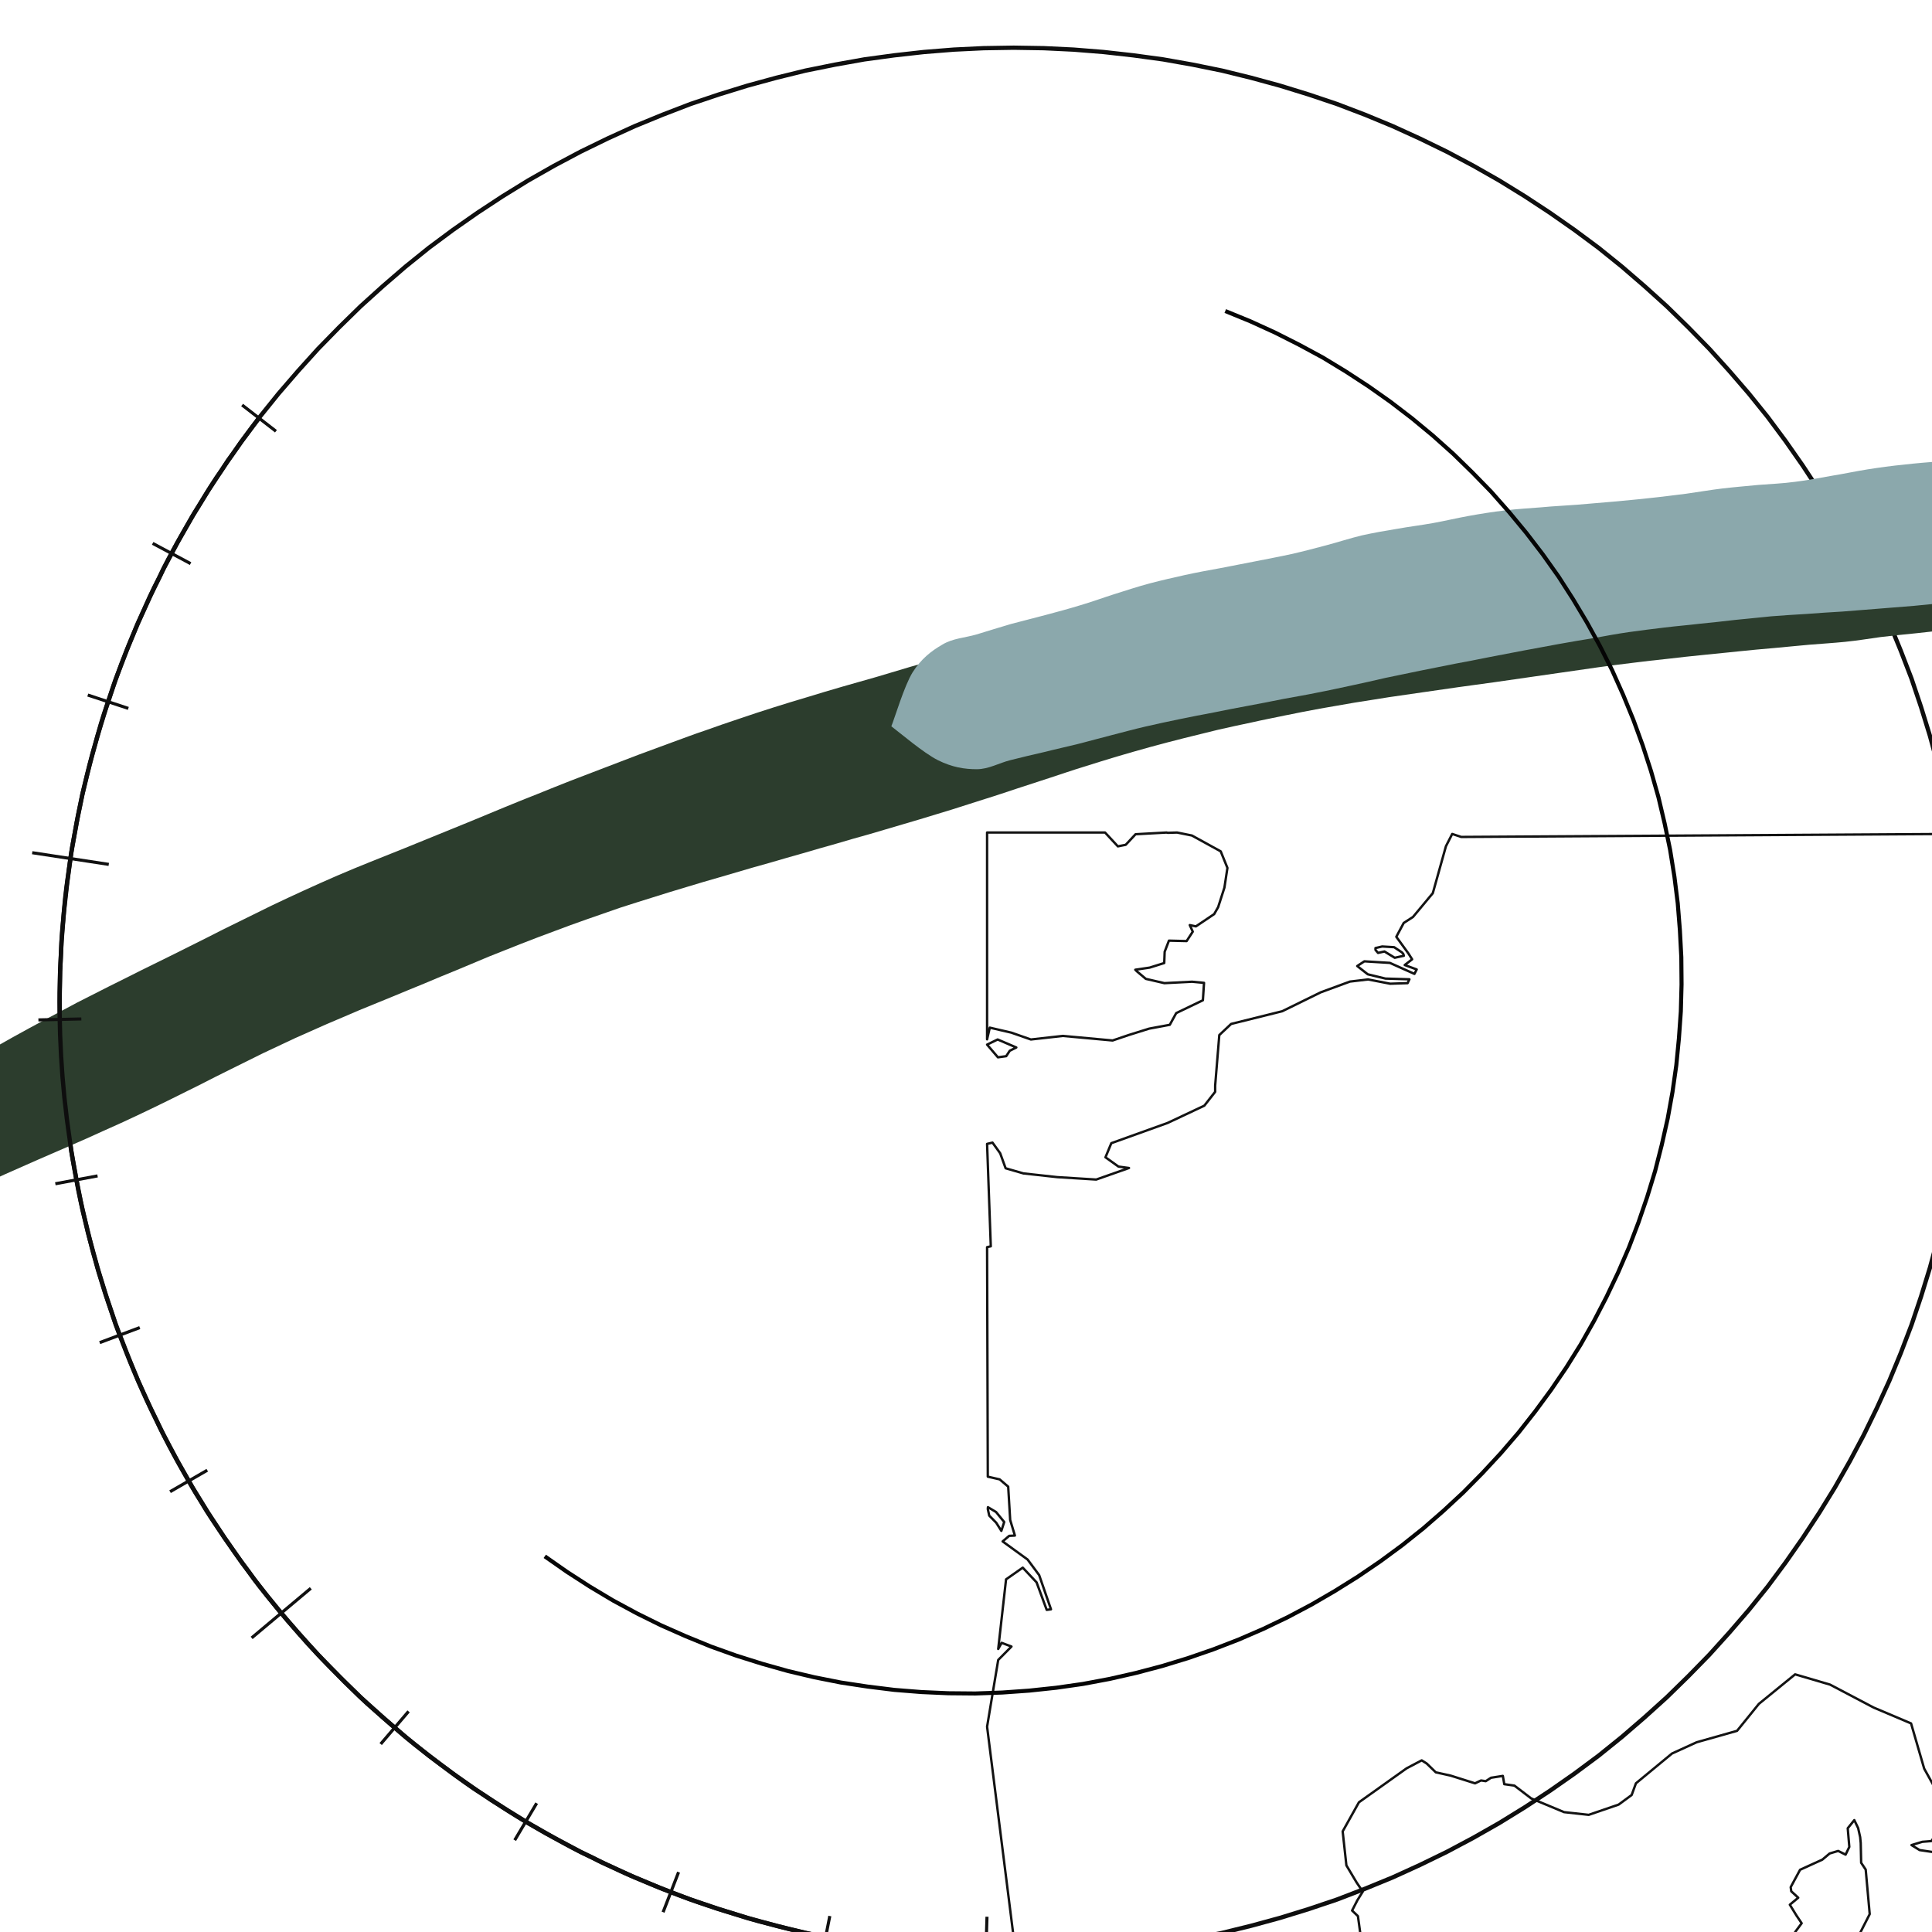
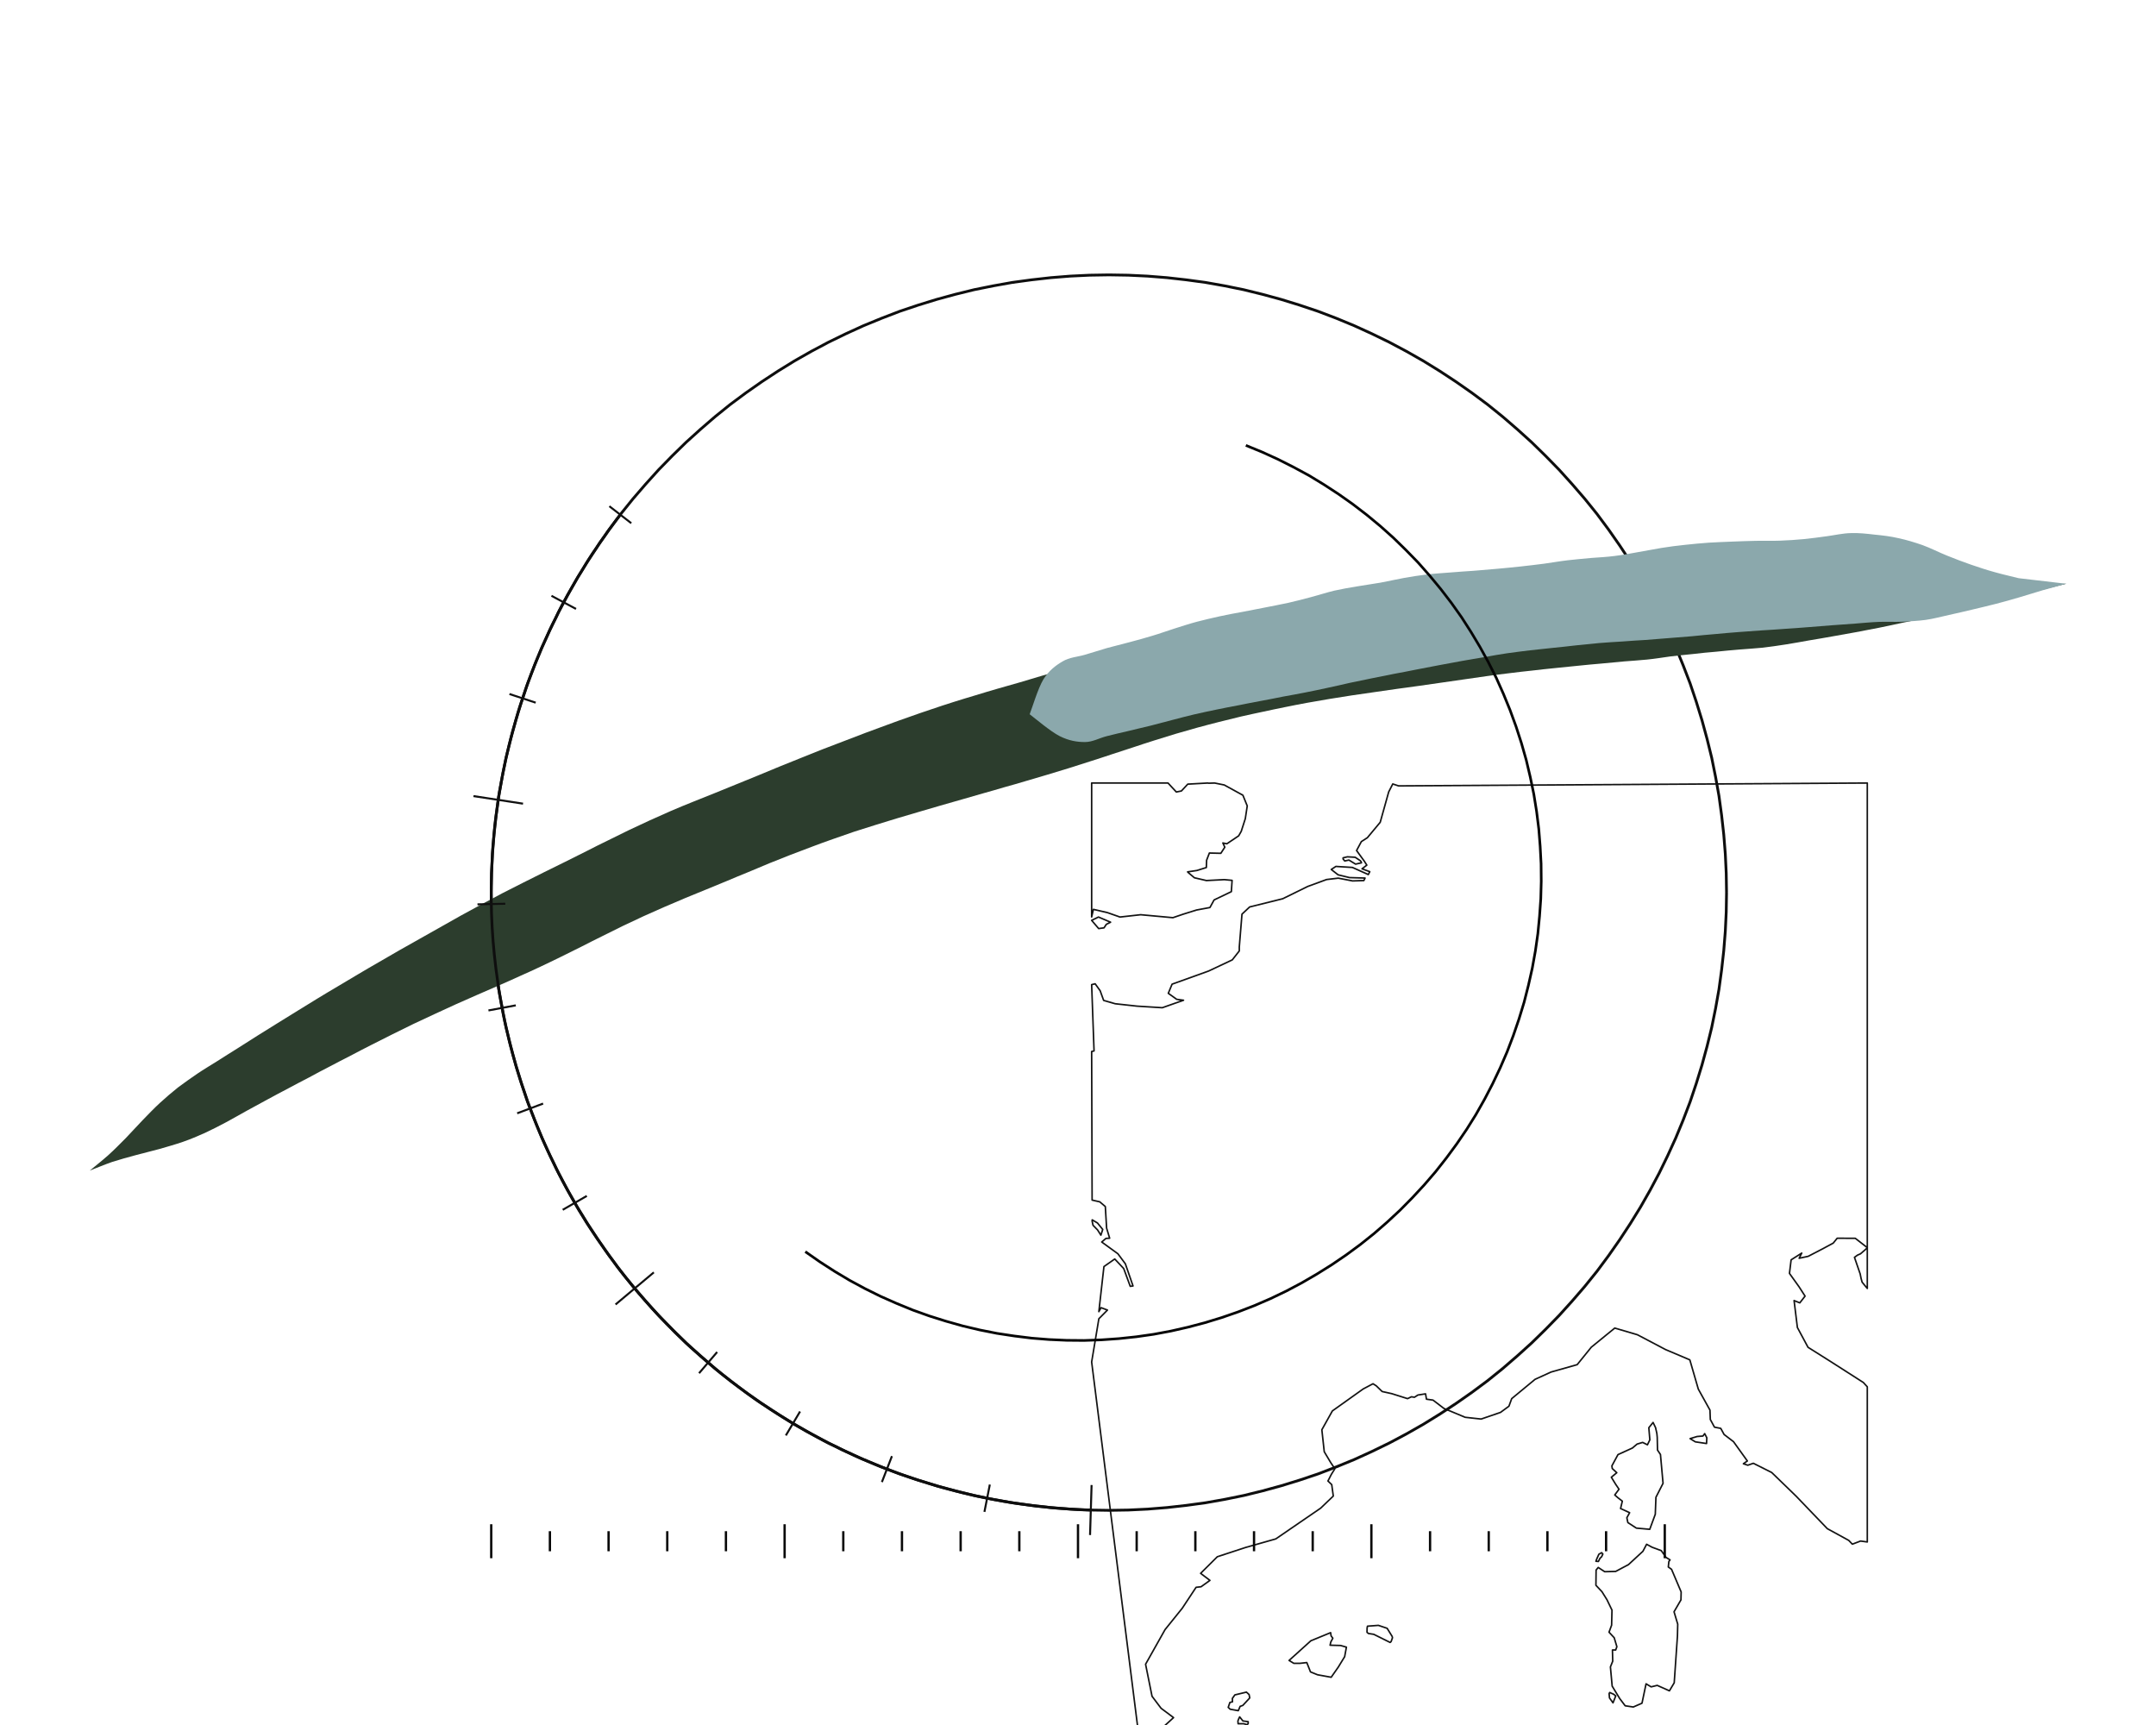
- <svg xmlns="http://www.w3.org/2000/svg" viewBox="95 100 810 810" width="1000" height="1000" role="img" aria-label="Um percurso que muda de natureza na metade do caminho">
-   <rect x="-200" y="-200" width="1400" height="1400" fill="#FFF" />
+ <svg xmlns="http://www.w3.org/2000/svg" viewBox="-198 -58 1396 1117" width="1250" height="1000" role="img" aria-label="Um percurso que muda de natureza na metade do caminho">
+   <rect x="-896" y="-617" width="2792" height="2234" fill="#FFF" />
  <g transform="translate(520.8,461.0) scale(0.598)">
    <path d="M238.2,913.6 L249.6,913.9 L255.9,915.7 L254,926 L247.1,937.3 L239.4,948.3 L224.6,945.6 L217,942.5 L213,932.4 L205.7,933.2 L198.9,933.2 L193.8,930.1 L217.4,908.8 L238.8,900 L239.3,903.5 L241.2,906 L239,910.1 Z M608,831.4 L618.4,855.9 L618.2,864.5 L610.7,877.4 L614.7,890.8 L614.4,903.5 L610.9,954.3 L605.7,963 L592.5,957.1 L585.9,958.7 L580.4,955.4 L576,976.4 L566.6,980.5 L557.8,979.2 L551.9,971.4 L543.7,957.9 L541.8,937.1 L544.3,930.9 L544,918.8 L547.5,918.8 L548.8,915.2 L545.9,905.5 L540.3,899.5 L543.1,891.9 L543.5,875.6 L538.1,864.4 L532.6,855.6 L526.1,848.7 L526.3,832.2 L528.6,829.4 L535.6,834 L547.5,833.7 L561.4,826.3 L577,811.9 L581,804.3 L586.9,807.5 L596.9,811.2 L602,818.5 L606.4,821.2 L605.1,823 L604.5,828.9 Z M592.5,688.4 L592.8,702.3 L596,707.1 L598.8,738.3 L591.1,753.4 L590.4,771.8 L584.4,788.1 L569.9,786.8 L560.7,780.8 L559.6,775.6 L562.6,770.1 L552.8,765.6 L554.7,757.6 L549.8,753.8 L546.5,750.9 L551.1,744.7 L547.4,739.2 L542.8,731.7 L548.7,726.8 L543.8,722.3 L543.4,719.4 L550,707.2 L565.6,700.1 L570.7,695.8 L576.7,694 L581.9,696.6 L584.5,691.2 L583.4,678.1 L588,672.4 L590.7,678 L592.1,684.3 Z M62.7,-20 L71.7,-10.3 L77.2,-11.4 L84.1,-18.8 L105.8,-20 L106.7,-19.8 L113.2,-20 L123.6,-17.9 L143.8,-6.8 L148.5,4.8 L146.4,18.6 L142,32.3 L139.2,37.2 L126.4,45.8 L122.1,44.9 L124.2,49.5 L119.9,56.1 L107.5,55.8 L104.5,63.6 L104.2,71.5 L94,74.7 L83.9,76.2 L85,77.3 L91.3,82.6 L104.3,85.6 L123.7,84.6 L132.1,85.4 L131.3,97.6 L112.6,106.6 L108.1,114.8 L93.6,117.5 L79.2,122 L68,125.8 L33.1,122.6 L10.7,125.1 L-3,120.3 L-18.1,116.8 L-20,125 L-20,-20 Z M820,527.3 L814.4,520.5 L813.3,516.6 L812.3,511.6 L806.1,493.6 L809.4,491.2 L812.6,489.8 L816.9,486.1 L820,483.3 L820,527.3 Z M820,483.1 L807,473 L787.4,472.9 L783.1,478.2 L771.6,484.4 L756,492.5 L746.2,494.6 L749,489 L737.5,496.3 L735.7,511 L746.1,525.5 L752.6,535.6 L746.9,542.9 L740.7,540.4 L744.3,569.6 L755.8,591 L780.4,606.5 L815.7,629.1 L820,633.8 L820,801.8 L812.7,800.8 L803.8,804.2 L799.9,800.1 L776.7,787.4 L743,752.3 L716.5,726.6 L696.6,716.6 L690.6,718.7 L685.8,717.1 L690.1,714.1 L675.1,693.2 L664.9,685.4 L661.3,678.8 L654.5,677.5 L650,669.2 L649.6,659 L637,636.3 L627.8,604.6 L601.6,593.5 L571,577.4 L546.5,570.2 L521.1,590.9 L505.8,609.8 L477.5,617.8 L460.2,625.7 L434.9,646.6 L431.9,654.8 L422.8,661.5 L401.8,668.7 L384.5,666.8 L361.5,657.2 L349.7,648.2 L342.6,647.2 L341.6,641.4 L333.3,642.7 L329.6,645.1 L326.3,644.6 L322.1,646.6 L305,641.2 L294.6,638.9 L288.2,632.7 L284.7,630.5 L274.1,636.1 L240.7,659.9 L229.3,680.3 L231.9,704.1 L239,716 L243.4,722.5 L239.6,728.6 L235.9,735.8 L240,739.7 L241.7,752.1 L228,765.2 L179.4,798.5 L146.6,807.8 L116.1,817.8 L98,835.8 L108.1,843.4 L98.5,850.3 L93.1,850.9 L78.1,873.6 L59.5,896.7 L38.4,934.2 L45.4,968.9 L55.2,981.9 L68.7,992 L54.1,1005.3 L32.1,1020 L-20,606.9 L-12.2,560.1 L-2.9,550.7 L-9.8,548.1 L-12.2,552.4 L-6.7,503.6 L5,495.4 L14.7,505.7 L21.8,525 L24.8,524.6 L16.5,500.6 L8.4,489.7 L-9.1,477 L-4.5,473.1 L-0.5,472.9 L-3.8,462 L-5.2,438.6 L-11.2,433.5 L-19.5,431.6 L-20,270.7 L-17.4,270.1 L-20,198.3 L-16.2,197.4 L-10.8,204.9 L-7,215.4 L5.5,219 L29.2,221.6 L56.5,223.3 L79.5,215.2 L72.1,214.2 L63,207.7 L67.1,197.8 L106.6,183.6 L132.3,171.5 L139.9,161.8 L139.9,157.5 L142.8,122 L151.1,114.2 L186.9,105.3 L214,92 L234.4,84.5 L247.1,83 L262.6,86 L274.8,85.6 L276.1,82.9 L259.3,82.4 L246.9,79.4 L239.5,73.6 L244.5,70.3 L262.4,71.4 L279.6,79.1 L281.2,76 L272.8,72.9 L278,68.9 L275.4,64.8 L266.9,53.1 L272.1,43.4 L278.6,39.2 L292.5,22.5 L301.7,-10.4 L306.1,-19 L312.4,-16.9 L820,-20 Z M-8,463.4 L-10,469.6 L-13.6,463.9 L-18.5,458.9 L-19.5,454.3 L-19.4,453 L-13.7,456.4 Z M-20,128.7 L-12.6,125.1 L0.5,130.7 L-4.1,133 L-6.6,136.8 L-12.4,137.6 L-20,128.7 Z M643.9,684.5 L646.2,689 L645.9,695.2 L633.8,693.4 L628.1,689.9 L635.7,687.6 L642,687.1 Z M547.6,968.5 L544.6,976 L540.8,970.7 L540.4,966.1 L541,964.8 L545.3,966.7 Z M530.5,819.5 L528.8,822.9 L526.1,822.7 L527,820.2 L529.3,815.1 L532.3,813.4 L533.6,814.9 L532.3,817.8 Z M304.3,909.7 L303.2,910.6 L285.5,901.8 L279.7,900.9 L278.2,899.6 L278.3,895 L278.7,893 L290.5,892.1 L300,895.3 L305.4,904 L305.8,905.5 Z M149.5,998.6 L148.3,999.6 L144.5,998.6 L138.6,998.6 L138.4,995.6 L139.2,993.5 L140.3,991.2 L143.8,995.6 L149.5,996.4 Z M140.8,979.8 L138.8,984.5 L130,982.9 L127.9,980.9 L129.7,975.6 L132.5,974.9 L132.4,971.2 L135.1,967.4 L147.6,964.4 L150.5,967 L151.2,970.7 L143.7,978.8 Z M265.4,60.4 L270.8,64 L271.8,65.1 L272.2,66.4 L265.8,67.8 L258.6,63.4 L254.1,64.4 L252.3,62.3 L252.3,61 L257,59.9 Z" fill="none" stroke="#131313" stroke-width="1.67" stroke-linejoin="round" />
  </g>
  <path d="M-140.0,700.0 C-137.8,698.7 -131.2,694.7 -126.9,692.1 C-122.5,689.5 -118.1,686.8 -113.7,684.2 C-109.4,681.6 -105.0,678.9 -100.6,676.3 C-96.2,673.7 -91.8,671.1 -87.5,668.4 C-83.1,665.8 -78.7,663.2 -74.3,660.6 C-69.9,658.0 -65.6,655.3 -61.2,652.7 C-56.8,650.1 -52.4,647.5 -48.0,644.9 C-43.6,642.3 -39.2,639.7 -34.9,637.2 C-30.5,634.6 -26.1,632.0 -21.7,629.4 C-17.3,626.8 -12.9,624.3 -8.5,621.7 C-4.1,619.2 0.3,616.6 4.7,614.1 C9.1,611.5 13.5,609.0 17.9,606.4 C22.3,603.9 26.8,601.4 31.2,598.9 C35.6,596.4 40.0,593.9 44.4,591.4 C48.8,588.9 53.3,586.4 57.7,583.9 C62.1,581.5 66.5,579.0 71.0,576.6 C75.4,574.1 79.8,571.7 84.3,569.3 C88.7,566.8 93.2,564.4 97.6,562.0 C102.0,559.6 106.5,557.2 110.9,554.9 C115.4,552.5 119.9,550.1 124.3,547.8 C128.8,545.4 133.2,543.1 137.7,540.8 C142.2,538.5 146.7,536.1 151.1,533.9 C155.6,531.6 160.1,529.3 164.6,527.0 C169.1,524.8 173.6,522.5 178.1,520.3 C182.6,518.1 187.1,515.9 191.6,513.7 C196.1,511.5 200.6,509.3 205.1,507.1 C209.6,505.0 214.1,502.8 218.7,500.7 C223.2,498.6 227.7,496.4 232.3,494.4 C236.8,492.3 241.3,490.2 245.9,488.1 C250.4,486.1 255.0,484.0 259.6,482.0 C264.1,480.0 268.7,478.0 273.2,476.0 C277.8,474.0 282.4,472.1 287.0,470.1 C291.6,468.2 296.1,466.2 300.7,464.3 C305.3,462.4 309.9,460.5 314.5,458.7 C319.1,456.8 323.7,455.0 328.4,453.1 C333.0,451.3 337.6,449.5 342.2,447.7 C346.9,445.9 351.5,444.2 356.1,442.4 C360.8,440.7 365.4,438.9 370.1,437.2 C374.7,435.5 379.4,433.8 384.0,432.2 C388.7,430.5 393.4,428.9 398.1,427.3 C402.7,425.6 407.4,424.0 412.1,422.5 C416.8,420.9 421.5,419.3 426.2,417.8 C430.9,416.3 435.6,414.7 440.3,413.3 C445.0,411.8 449.8,410.3 454.5,408.8 C459.2,407.4 464.0,406.0 468.7,404.5 C473.4,403.1 478.2,401.8 482.9,400.4 C487.7,399.0 492.4,397.7 497.2,396.4 C502.0,395.0 506.8,393.7 511.5,392.5 C516.3,391.2 521.1,389.9 525.9,388.7 C530.7,387.4 535.5,386.2 540.3,385.0 C545.1,383.8 549.9,382.7 554.7,381.5 C559.5,380.4 564.4,379.2 569.2,378.1 C574.0,377.0 578.8,375.9 583.7,374.9 C588.5,373.8 593.4,372.7 598.2,371.7 C603.1,370.7 607.9,369.7 612.8,368.7 C617.7,367.7 622.5,366.7 627.4,365.8 C632.3,364.8 637.2,363.9 642.1,363.0 C647.0,362.1 651.9,361.2 656.8,360.3 C661.7,359.5 666.6,358.6 671.5,357.8 C676.4,356.9 681.3,356.1 686.2,355.3 C691.1,354.5 696.1,353.8 701.0,353.0 C705.9,352.3 710.9,351.5 715.8,350.8 C720.8,350.1 725.7,349.4 730.7,348.7 C735.6,348.0 740.6,347.3 745.6,346.7 C750.5,346.0 755.5,345.4 760.5,344.8 C765.4,344.2 770.4,343.6 775.4,343.0 C780.4,342.4 785.4,341.8 790.4,341.3 C795.4,340.7 800.4,340.2 805.4,339.6 C810.4,339.1 815.4,338.6 820.4,338.1 C825.4,337.6 830.4,337.1 835.4,336.7 C840.5,336.2 845.5,335.7 850.5,335.3 C855.5,334.9 860.6,334.4 865.6,334.0 C870.6,333.6 875.7,333.2 880.7,332.8 C885.8,332.4 890.8,332.0 895.9,331.7 C900.9,331.3 906.0,331.0 911.0,330.6 C916.1,330.3 921.1,329.9 926.2,329.6 C931.3,329.3 936.3,329.0 941.4,328.7 C946.5,328.4 951.5,328.1 956.6,327.8 C961.7,327.5 966.7,327.2 971.8,326.9 C976.9,326.7 982.0,326.4 987.1,326.2 C992.2,325.9 997.2,325.7 1002.3,325.4 C1007.4,325.2 1012.5,324.9 1017.6,324.7 C1022.7,324.5 1027.8,324.3 1032.9,324.0 C1038.0,323.8 1043.1,323.6 1048.2,323.4 C1053.3,323.2 1058.4,323.0 1063.5,322.8 C1068.6,322.6 1073.7,322.4 1078.8,322.2 C1083.9,322.0 1089.0,321.8 1094.1,321.6 C1099.2,321.5 1104.3,321.3 1109.4,321.1 C1114.5,320.9 1119.6,320.7 1124.7,320.5 C1129.8,320.4 1137.4,320.1 1140.0,320.0" fill="none" stroke="#FFF" stroke-width="80" stroke-linecap="round" />
  <path d="M468.7,404.5 C471.1,403.9 478.2,401.8 482.9,400.4 C487.7,399.0 492.4,397.7 497.2,396.4 C502.0,395.0 506.8,393.7 511.5,392.5 C516.3,391.2 521.1,389.9 525.9,388.7 C530.7,387.4 535.5,386.2 540.3,385.0 C545.1,383.8 549.9,382.7 554.7,381.5 C559.5,380.4 564.4,379.2 569.2,378.1 C574.0,377.0 578.8,375.9 583.7,374.9 C588.5,373.8 593.4,372.7 598.2,371.7 C603.1,370.7 607.9,369.7 612.8,368.7 C617.7,367.7 622.5,366.7 627.4,365.8 C632.3,364.8 637.2,363.9 642.1,363.0 C647.0,362.1 651.9,361.2 656.8,360.3 C661.7,359.5 666.6,358.6 671.5,357.8 C676.4,356.9 681.3,356.1 686.2,355.3 C691.1,354.5 696.1,353.8 701.0,353.0 C705.9,352.3 710.9,351.5 715.8,350.8 C720.8,350.1 725.7,349.4 730.7,348.7 C735.6,348.0 740.6,347.3 745.6,346.7 C750.5,346.0 755.5,345.4 760.5,344.8 C765.4,344.2 770.4,343.6 775.4,343.0 C780.4,342.4 785.4,341.8 790.4,341.3 C795.4,340.7 800.4,340.2 805.4,339.6 C810.4,339.1 815.4,338.6 820.4,338.1 C825.4,337.6 830.4,337.1 835.4,336.7 C840.5,336.2 845.5,335.7 850.5,335.3 C855.5,334.9 860.6,334.4 865.6,334.0 C870.6,333.6 875.7,333.2 880.7,332.8 C885.8,332.4 890.8,332.0 895.9,331.7 C900.9,331.3 906.0,331.0 911.0,330.6 C916.1,330.3 921.1,329.9 926.2,329.6 C931.3,329.3 936.3,329.0 941.4,328.7 C946.5,328.4 951.5,328.1 956.6,327.8 C961.7,327.5 966.7,327.2 971.8,326.9 C976.9,326.7 982.0,326.4 987.1,326.2 C992.2,325.9 997.2,325.7 1002.3,325.4 C1007.4,325.2 1012.5,324.9 1017.6,324.7 C1022.7,324.5 1027.8,324.3 1032.9,324.0 C1038.0,323.8 1043.1,323.6 1048.2,323.4 C1053.3,323.2 1058.4,323.0 1063.5,322.8 C1068.6,322.6 1073.7,322.4 1078.8,322.2 C1083.9,322.0 1089.0,321.8 1094.1,321.6 C1099.2,321.5 1104.3,321.3 1109.4,321.1 C1114.5,320.9 1119.6,320.7 1124.7,320.5 C1129.8,320.4 1137.4,320.1 1140.0,320.0" fill="none" stroke="#FFF" stroke-width="80" stroke-linecap="round" />
  <path d="M920.0,520.0 L919.8,532.6 L919.2,545.1 L918.2,557.6 L916.8,570.1 L915.1,582.6 L912.9,595.0 L910.4,607.3 L907.4,619.5 L904.1,631.6 L900.4,643.6 L896.4,655.5 L891.9,667.3 L887.1,678.9 L881.9,690.3 L876.4,701.6 L870.5,712.7 L864.3,723.6 L857.7,734.3 L850.8,744.8 L843.6,755.1 L836.1,765.2 L828.2,775.0 L820.0,784.5 L811.6,793.8 L802.8,802.8 L793.8,811.6 L784.5,820.0 L775.0,828.2 L765.2,836.1 L755.1,843.6 L744.8,850.8 L734.3,857.7 L723.6,864.3 L712.7,870.5 L701.6,876.4 L690.3,881.9 L678.9,887.1 L667.2,891.9 L655.5,896.4 L643.6,900.4 L631.6,904.1 L619.5,907.4 L607.3,910.4 L595.0,912.9 L582.6,915.1 L570.1,916.8 L557.6,918.2 L545.1,919.2 L532.6,919.8 L520.0,920.0 L507.4,919.8 L494.9,919.2 L482.4,918.2 L469.9,916.8 L457.4,915.1 L445.0,912.9 L432.7,910.4 L420.5,907.4 L408.4,904.1 L396.4,900.4 L384.5,896.4 L372.7,891.9 L361.1,887.1 L349.7,881.9 L338.4,876.4 L327.3,870.5 L316.4,864.3 L305.7,857.7 L295.2,850.8 L284.9,843.6 L274.8,836.1 L265.0,828.2 L255.5,820.0 L246.2,811.6 L237.2,802.8 L228.4,793.8 L220.0,784.5 L211.8,775.0 L203.9,765.2 L196.4,755.1 L189.2,744.8 L182.3,734.3 L175.7,723.6 L169.5,712.7 L163.6,701.6 L158.1,690.3 L152.9,678.9 L148.1,667.2 L143.6,655.5 L139.6,643.6 L135.9,631.6 L132.6,619.5 L129.6,607.3 L127.1,594.9 L124.9,582.6 L123.2,570.1 L121.8,557.6 L120.8,545.1 L120.2,532.6 L120.0,520.0 L120.2,507.4 L120.8,494.9 L121.8,482.4 L123.2,469.9 L124.9,457.4 L127.1,445.0 L129.6,432.7 L132.6,420.5 L135.9,408.4 L139.6,396.4 L143.6,384.5 L148.1,372.7 L152.9,361.1 L158.1,349.7 L163.6,338.4 L169.5,327.3 L175.7,316.4 L182.3,305.7 L189.2,295.2 L196.4,284.9 L203.9,274.8 L211.8,265.0 L220.0,255.5 L228.4,246.2 L237.2,237.2 L246.2,228.4 L255.5,220.0 L265.0,211.8 L274.8,203.9 L284.9,196.4 L295.2,189.2 L305.7,182.3 L316.4,175.7 L327.3,169.5 L338.4,163.6 L349.7,158.1 L361.1,152.9 L372.8,148.1 L384.5,143.6 L396.4,139.6 L408.4,135.9 L420.5,132.6 L432.7,129.6 L445.1,127.1 L457.4,124.9 L469.9,123.2 L482.4,121.8 L494.9,120.8 L507.4,120.2 L520.0,120.0 L532.6,120.2 L545.1,120.8 L557.6,121.8 L570.1,123.2 L582.6,124.9 L595.0,127.1 L607.3,129.6 L619.5,132.6 L631.6,135.9 L643.6,139.6 L655.5,143.6 L667.3,148.1 L678.9,152.9 L690.3,158.1 L701.6,163.6 L712.7,169.5 L723.6,175.7 L734.3,182.3 L744.8,189.2 L755.1,196.4 L765.2,203.9 L775.0,211.8 L784.5,220.0 L793.8,228.4 L802.8,237.2 L811.6,246.2 L820.0,255.5 L828.2,265.0 L836.1,274.8 L843.6,284.9 L850.8,295.2 L857.7,305.7 L864.3,316.4 L870.5,327.3 L876.4,338.4 L881.9,349.7 L887.1,361.1 L891.9,372.8 L896.4,384.5 L900.4,396.4 L904.1,408.4 L907.4,420.5 L910.4,432.7 L912.9,445.1 L915.1,457.4 L916.8,469.9 L918.2,482.4 L919.2,494.9 L919.8,507.4 L920.0,520.0" fill="none" stroke="#0E0E0E" stroke-width="1.8" />
  <path d="M-140.0,700.0 C-137.6,699.1 -130.4,696.1 -125.5,694.4 C-120.5,692.8 -115.4,691.4 -110.2,690.0 C-105.1,688.6 -99.9,687.4 -94.8,686.0 C-89.7,684.5 -84.6,683.1 -79.7,681.4 C-74.8,679.7 -70.1,677.7 -65.4,675.6 C-60.7,673.4 -56.2,671.1 -51.7,668.7 C-47.2,666.3 -42.8,663.7 -38.4,661.3 C-33.9,658.8 -29.4,656.4 -25.0,654.0 C-20.5,651.5 -16.0,649.2 -11.5,646.8 C-7.0,644.4 -2.5,642.0 2.0,639.7 C6.4,637.3 10.9,634.9 15.4,632.6 C19.9,630.2 24.4,627.9 28.9,625.6 C33.4,623.2 37.9,620.9 42.4,618.6 C46.9,616.3 51.4,614.1 55.9,611.8 C60.4,609.6 65.0,607.3 69.5,605.1 C74.1,603.0 78.6,600.8 83.2,598.7 C87.7,596.6 92.3,594.5 96.9,592.4 C101.5,590.4 106.1,588.3 110.7,586.3 C115.3,584.3 119.9,582.3 124.5,580.3 C129.1,578.3 133.7,576.3 138.2,574.2 C142.8,572.2 147.3,570.1 151.8,568.0 C156.3,565.9 160.8,563.7 165.3,561.5 C169.7,559.3 174.2,557.1 178.6,554.9 C183.0,552.6 187.5,550.4 191.9,548.2 C196.3,546.0 200.8,543.8 205.2,541.6 C209.7,539.5 214.1,537.4 218.6,535.3 C223.1,533.3 227.6,531.3 232.1,529.3 C236.7,527.4 241.2,525.4 245.7,523.5 C250.3,521.6 254.8,519.8 259.4,517.9 C263.9,516.0 268.4,514.2 273.0,512.3 C277.5,510.4 282.0,508.5 286.5,506.7 C291.1,504.8 295.6,502.9 300.1,501.0 C304.6,499.2 309.2,497.4 313.7,495.6 C318.3,493.8 322.8,492.1 327.4,490.4 C331.9,488.7 336.5,487.0 341.1,485.4 C345.7,483.8 350.3,482.2 354.9,480.6 C359.6,479.1 364.2,477.6 368.8,476.2 C373.5,474.7 378.1,473.3 382.8,471.9 C387.4,470.5 392.1,469.1 396.7,467.8 C401.4,466.4 406.0,465.1 410.7,463.7 C415.4,462.4 420.0,461.1 424.7,459.7 C429.3,458.4 433.9,457.1 438.6,455.7 C443.2,454.4 447.9,453.1 452.5,451.7 C457.2,450.4 461.8,449.1 466.4,447.7 C471.0,446.3 475.7,445.0 480.3,443.6 C484.9,442.2 489.5,440.8 494.1,439.4 C498.7,437.9 503.3,436.5 507.9,435.0 C512.5,433.6 517.1,432.0 521.7,430.5 C526.3,429.0 530.9,427.5 535.5,426.0 C540.1,424.5 544.7,422.9 549.3,421.5 C554.0,420.0 558.6,418.6 563.2,417.2 C567.9,415.8 572.6,414.5 577.2,413.2 C581.9,411.9 586.6,410.7 591.3,409.5 C596.0,408.3 600.8,407.2 605.5,406.0 C610.2,404.9 615.0,403.9 619.7,402.9 C624.5,401.8 629.3,400.9 634.0,399.9 C638.8,398.9 643.6,398.0 648.4,397.1 C653.2,396.3 658.0,395.4 662.8,394.6 C667.7,393.8 672.5,393.1 677.3,392.3 C682.2,391.6 687.0,390.9 691.8,390.2 C696.7,389.5 701.5,388.8 706.4,388.1 C711.2,387.4 716.1,386.8 721.0,386.1 C725.8,385.4 730.7,384.7 735.6,384.0 C740.4,383.3 745.3,382.6 750.2,381.9 C755.1,381.2 759.9,380.5 764.8,379.8 C769.7,379.1 774.6,378.5 779.5,377.9 C784.4,377.3 789.3,376.7 794.3,376.2 C799.2,375.6 804.1,375.1 809.0,374.6 C814.0,374.1 818.9,373.6 823.8,373.1 C828.8,372.6 833.7,372.1 838.7,371.7 C843.6,371.2 848.6,370.8 853.6,370.3 C858.5,369.9 863.5,369.6 868.5,369.1 C873.5,368.6 878.4,367.8 883.4,367.1 C888.3,366.5 893.3,366.0 898.3,365.5 C903.3,364.9 908.3,364.4 913.3,364.0 C918.3,363.5 923.3,363.0 928.3,362.6 C933.3,362.2 938.3,361.9 943.4,361.4 C948.4,360.8 953.4,360.1 958.4,359.3 C963.4,358.5 968.4,357.6 973.4,356.7 C978.4,355.9 983.4,355.0 988.5,354.1 C993.5,353.2 998.5,352.3 1003.6,351.4 C1008.6,350.4 1013.6,349.5 1018.7,348.5 C1023.7,347.5 1028.7,346.4 1033.8,345.3 C1038.8,344.3 1043.9,343.2 1048.9,342.1 C1054.0,341.0 1059.0,339.9 1064.1,338.8 C1069.1,337.6 1074.2,336.4 1079.2,335.2 C1084.3,334.0 1089.4,332.8 1094.4,331.6 C1099.5,330.3 1104.5,329.0 1109.6,327.7 C1114.7,326.4 1119.7,325.1 1124.8,323.8 C1129.9,322.5 1137.5,320.6 1140.0,320.0 L1078.8,322.3 C1076.2,322.3 1068.5,322.4 1063.4,322.4 C1058.3,322.3 1053.2,322.3 1048.1,322.2 C1043.0,322.2 1037.9,322.1 1032.8,322.0 C1027.7,321.9 1022.6,321.8 1017.5,321.6 C1012.3,321.5 1007.2,321.3 1002.1,321.1 C997.0,320.9 991.9,320.7 986.8,320.5 C981.7,320.2 976.6,319.8 971.4,319.5 C966.3,319.2 961.2,318.7 956.1,318.4 C950.9,318.0 945.8,317.7 940.7,317.4 C935.6,317.2 930.5,317.1 925.4,317.0 C920.3,316.9 915.2,316.8 910.1,316.8 C905.0,316.7 899.9,316.7 894.8,316.7 C889.7,316.8 884.6,316.8 879.5,316.9 C874.4,317.1 869.3,317.2 864.2,317.5 C859.2,317.9 854.1,318.4 849.1,318.9 C844.0,319.4 839.0,319.8 833.9,320.3 C828.9,320.8 823.8,321.3 818.8,321.8 C813.7,322.3 808.7,322.7 803.6,323.3 C798.6,323.8 793.6,324.4 788.6,325.0 C783.5,325.6 778.5,326.2 773.5,326.8 C768.5,327.4 763.5,327.9 758.4,328.5 C753.4,329.0 748.4,329.4 743.3,329.9 C738.3,330.3 733.3,330.7 728.2,331.0 C723.2,331.4 718.1,331.7 713.1,332.1 C708.1,332.5 703.0,332.9 698.0,333.4 C693.0,333.9 688.0,334.5 683.0,335.2 C678.0,335.8 673.0,336.5 668.0,337.3 C663.0,338.0 658.1,338.8 653.1,339.7 C648.1,340.5 643.2,341.4 638.2,342.3 C633.3,343.2 628.3,344.1 623.4,345.1 C618.5,346.0 613.5,347.1 608.6,348.1 C603.7,349.2 598.8,350.3 593.9,351.5 C589.0,352.6 584.2,353.8 579.3,354.9 C574.4,356.0 569.5,357.2 564.6,358.3 C559.7,359.4 554.8,360.5 549.9,361.5 C545.0,362.6 540.1,363.7 535.2,364.7 C530.3,365.8 525.4,366.9 520.6,368.0 C515.7,369.2 510.8,370.3 505.9,371.6 C501.1,372.8 496.2,374.1 491.4,375.4 C486.6,376.8 481.8,378.1 476.9,379.5 C472.1,380.9 467.3,382.4 462.5,383.8 C457.7,385.2 452.9,386.5 448.1,387.9 C443.3,389.3 438.5,390.7 433.7,392.2 C428.9,393.6 424.1,395.1 419.3,396.6 C414.5,398.1 409.7,399.7 405.0,401.3 C400.2,402.9 395.5,404.5 390.8,406.2 C386.0,407.8 381.3,409.6 376.6,411.3 C371.9,413.0 367.2,414.8 362.5,416.5 C357.8,418.3 353.1,420.1 348.4,421.9 C343.7,423.7 339.0,425.5 334.3,427.3 C329.7,429.1 325.0,431.0 320.3,432.9 C315.7,434.7 311.0,436.6 306.4,438.5 C301.7,440.4 297.1,442.4 292.4,444.3 C287.8,446.2 283.1,448.1 278.4,450.0 C273.8,451.9 269.1,453.8 264.4,455.7 C259.7,457.6 255.1,459.4 250.4,461.3 C245.7,463.2 241.0,465.1 236.4,467.1 C231.8,469.1 227.1,471.2 222.5,473.3 C217.9,475.4 213.4,477.5 208.8,479.7 C204.3,481.9 199.7,484.2 195.2,486.4 C190.6,488.6 186.1,490.9 181.6,493.2 C177.1,495.5 172.5,497.7 168.0,500.0 C163.5,502.2 158.9,504.5 154.4,506.7 C149.8,509.0 145.3,511.3 140.8,513.5 C136.2,515.8 131.7,518.1 127.2,520.4 C122.7,522.8 118.2,525.2 113.7,527.6 C109.2,530.0 104.8,532.4 100.3,534.9 C95.9,537.4 91.4,539.9 87.0,542.4 C82.6,544.9 78.1,547.4 73.7,549.9 C69.3,552.4 64.8,554.9 60.4,557.4 C56.0,560.0 51.6,562.5 47.1,565.1 C42.7,567.6 38.3,570.2 33.9,572.8 C29.5,575.4 25.1,578.0 20.8,580.6 C16.4,583.2 12.0,585.8 7.6,588.5 C3.3,591.1 -1.1,593.8 -5.4,596.5 C-9.8,599.2 -14.1,601.9 -18.5,604.6 C-22.8,607.3 -27.1,610.0 -31.5,612.7 C-35.8,615.4 -40.1,618.2 -44.4,620.9 C-48.8,623.6 -53.1,626.4 -57.4,629.1 C-61.7,631.8 -66.1,634.4 -70.4,637.3 C-74.6,640.2 -78.8,643.1 -82.9,646.2 C-86.9,649.4 -90.9,652.8 -94.7,656.3 C-98.6,659.9 -102.2,663.7 -105.9,667.5 C-109.6,671.3 -113.1,675.3 -116.8,679.1 C-120.5,682.8 -124.2,686.6 -128.1,690.1 C-132.0,693.6 -138.0,698.3 -140.0,700.0 Z" fill="#2C3D2D" fill-opacity="1.0" stroke="none" />
  <path d="M468.7,404.5 C471.9,406.9 482.2,415.7 488.2,418.7 C494.2,421.7 499.4,422.5 504.5,422.5 C509.5,422.5 513.8,419.9 518.6,418.7 C523.3,417.5 528.0,416.4 532.8,415.3 C537.5,414.1 542.2,413.1 547.0,411.9 C551.7,410.7 556.4,409.4 561.1,408.2 C565.8,407.0 570.5,405.7 575.3,404.6 C580.0,403.5 584.8,402.5 589.6,401.5 C594.4,400.5 599.1,399.6 603.9,398.7 C608.7,397.7 613.5,396.8 618.3,395.9 C623.1,395.0 627.9,394.1 632.7,393.1 C637.5,392.2 642.4,391.4 647.2,390.4 C652.0,389.5 656.8,388.4 661.6,387.4 C666.4,386.4 671.1,385.3 675.9,384.2 C680.8,383.2 685.6,382.2 690.4,381.2 C695.2,380.2 700.1,379.3 704.9,378.3 C709.7,377.4 714.6,376.5 719.4,375.5 C724.3,374.6 729.1,373.6 734.0,372.7 C738.9,371.8 743.7,370.9 748.6,370.0 C753.5,369.1 758.4,368.3 763.3,367.5 C768.2,366.6 773.1,365.7 778.0,365.0 C782.9,364.3 787.9,363.7 792.8,363.1 C797.7,362.5 802.7,362.1 807.7,361.5 C812.6,361.0 817.6,360.5 822.5,359.9 C827.5,359.4 832.5,358.9 837.5,358.4 C842.4,358.0 847.4,357.7 852.4,357.4 C857.4,357.0 862.4,356.7 867.4,356.4 C872.4,356.0 877.4,355.6 882.5,355.2 C887.5,354.8 892.5,354.4 897.5,354.0 C902.5,353.5 907.5,353.0 912.5,352.6 C917.5,352.1 922.6,351.7 927.6,351.3 C932.6,350.9 937.6,350.6 942.7,350.2 C947.7,349.9 952.8,349.6 957.8,349.2 C962.9,348.9 967.9,348.5 973.0,348.1 C978.0,347.7 983.1,347.3 988.1,346.9 C993.2,346.5 998.2,346.2 1003.3,345.8 C1008.4,345.4 1013.4,344.9 1018.5,344.7 C1023.6,344.5 1028.7,344.8 1033.7,344.6 C1038.8,344.3 1043.9,344.1 1049.0,343.4 C1054.0,342.7 1059.1,341.3 1064.1,340.2 C1069.2,339.1 1074.2,337.9 1079.3,336.7 C1084.4,335.5 1089.4,334.3 1094.5,333.0 C1099.5,331.7 1104.6,330.3 1109.6,328.8 C1114.7,327.3 1119.8,325.7 1124.8,324.2 C1129.9,322.8 1137.5,320.7 1140.0,320.0 L1109.2,316.4 C1106.6,315.7 1098.9,314.0 1093.7,312.5 C1088.6,311.1 1083.4,309.4 1078.2,307.6 C1073.0,305.8 1067.8,303.8 1062.6,301.7 C1057.4,299.6 1052.2,296.9 1047.0,295.0 C1041.8,293.2 1036.6,291.6 1031.4,290.5 C1026.3,289.3 1021.1,288.7 1016.0,288.2 C1010.8,287.6 1005.6,287.0 1000.5,287.2 C995.4,287.3 990.3,288.5 985.2,289.2 C980.1,289.9 975.0,290.6 969.9,291.1 C964.8,291.6 959.7,291.9 954.6,292.1 C949.5,292.3 944.3,292.1 939.2,292.2 C934.1,292.3 928.9,292.5 923.8,292.7 C918.7,292.9 913.6,293.1 908.5,293.4 C903.4,293.8 898.3,294.2 893.2,294.8 C888.1,295.3 883.0,296.0 877.9,296.8 C872.9,297.6 867.8,298.7 862.8,299.5 C857.7,300.4 852.7,301.4 847.6,302.0 C842.5,302.7 837.4,302.9 832.3,303.3 C827.2,303.8 822.2,304.2 817.1,304.8 C812.0,305.4 807.0,306.3 801.9,307.0 C796.9,307.6 791.8,308.3 786.8,308.8 C781.7,309.4 776.6,309.8 771.6,310.3 C766.5,310.7 761.4,311.2 756.3,311.6 C751.3,312.0 746.2,312.2 741.1,312.7 C736.0,313.1 730.9,313.4 725.9,314.0 C720.8,314.6 715.8,315.4 710.8,316.3 C705.8,317.2 700.8,318.4 695.8,319.3 C690.8,320.2 685.8,320.8 680.8,321.7 C675.8,322.5 670.8,323.4 665.8,324.5 C660.9,325.7 656.0,327.3 651.1,328.6 C646.2,329.9 641.3,331.2 636.4,332.3 C631.4,333.4 626.5,334.3 621.5,335.3 C616.5,336.3 611.6,337.2 606.6,338.2 C601.6,339.1 596.7,340.0 591.7,341.1 C586.8,342.2 581.9,343.3 577.0,344.6 C572.1,345.9 567.3,347.5 562.5,349.0 C557.7,350.5 552.9,352.3 548.1,353.7 C543.2,355.2 538.4,356.5 533.5,357.8 C528.7,359.1 523.7,360.3 518.9,361.6 C514.1,363.0 509.3,364.5 504.4,366.0 C499.6,367.4 494.4,367.6 490.0,370.3 C485.5,372.9 481.2,376.2 477.6,381.9 C474.1,387.6 470.2,400.8 468.7,404.5 Z" fill="#8BA8AC" fill-opacity="1.0" stroke="none" />
  <path d="M608.7,230.4 L619.2,234.7 L629.5,239.4 L639.6,244.5 L649.6,249.9 L659.3,255.8 L668.8,262.0 L678.0,268.5 L687.0,275.4 L695.7,282.6 L704.2,290.2 L712.3,298.1 L720.2,306.2 L727.7,314.7 L734.9,323.4 L741.8,332.4 L748.4,341.7 L754.5,351.2 L760.3,360.9 L765.8,370.9 L770.9,381.0 L775.5,391.3 L779.8,401.8 L783.7,412.5 L787.2,423.3 L790.3,434.2 L792.9,445.2 L795.2,456.3 L797.0,467.5 L798.4,478.7 L799.3,490.0 L799.9,501.3 L800.0,512.7 L799.7,524.0 L798.9,535.3 L797.8,546.6 L796.2,557.8 L794.2,568.9 L791.7,580.0 L788.9,591.0 L785.6,601.8 L781.9,612.6 L777.9,623.1 L773.4,633.5 L768.5,643.8 L763.3,653.8 L757.7,663.7 L751.7,673.3 L745.3,682.7 L738.6,691.8 L731.6,700.7 L724.2,709.3 L716.5,717.6 L708.5,725.7 L700.2,733.4 L691.7,740.8 L682.8,747.9 L673.7,754.6 L664.3,761.0 L654.7,767.0 L644.9,772.7 L634.9,778.0 L624.7,782.9 L614.3,787.4 L603.7,791.5 L593.0,795.2 L582.2,798.5 L571.2,801.4 L560.2,803.9 L549.0,806.0 L537.8,807.6 L526.5,808.8 L515.2,809.6 L503.9,810.0 L492.6,809.9 L481.3,809.4 L470.0,808.5 L458.7,807.1 L447.5,805.4 L436.4,803.2 L425.4,800.6 L414.4,797.5 L403.6,794.1 L393.0,790.3 L382.5,786.0 L372.1,781.4 L362.0,776.4 L352.0,771.0 L342.3,765.2 L332.7,759.0 L323.4,752.5" fill="none" stroke="#050505" stroke-width="1.7" />
  <path d="M120.0,929.0 L120.0,951.0" stroke="#080808" stroke-width="1.5" />
  <path d="M158.0,933.5 L158.0,946.5" stroke="#080808" stroke-width="1.5" />
  <path d="M196.0,933.5 L196.0,946.5" stroke="#080808" stroke-width="1.5" />
  <path d="M234.0,933.5 L234.0,946.5" stroke="#080808" stroke-width="1.5" />
  <path d="M272.0,933.5 L272.0,946.5" stroke="#080808" stroke-width="1.5" />
  <path d="M310.0,929.0 L310.0,951.0" stroke="#080808" stroke-width="1.5" />
  <path d="M348.0,933.5 L348.0,946.5" stroke="#080808" stroke-width="1.5" />
  <path d="M386.0,933.5 L386.0,946.5" stroke="#080808" stroke-width="1.5" />
  <path d="M424.0,933.5 L424.0,946.5" stroke="#080808" stroke-width="1.5" />
  <path d="M462.0,933.5 L462.0,946.5" stroke="#080808" stroke-width="1.5" />
  <path d="M500.0,929.0 L500.0,951.0" stroke="#080808" stroke-width="1.5" />
  <path d="M538.0,933.5 L538.0,946.5" stroke="#080808" stroke-width="1.5" />
  <path d="M576.0,933.5 L576.0,946.5" stroke="#080808" stroke-width="1.5" />
  <path d="M614.0,933.5 L614.0,946.5" stroke="#080808" stroke-width="1.5" />
  <path d="M652.0,933.5 L652.0,946.5" stroke="#080808" stroke-width="1.5" />
  <path d="M690.0,929.0 L690.0,951.0" stroke="#080808" stroke-width="1.5" />
  <path d="M728.0,933.5 L728.0,946.5" stroke="#080808" stroke-width="1.5" />
  <path d="M766.0,933.5 L766.0,946.5" stroke="#080808" stroke-width="1.5" />
  <path d="M804.0,933.5 L804.0,946.5" stroke="#080808" stroke-width="1.5" />
  <path d="M842.0,933.5 L842.0,946.5" stroke="#080808" stroke-width="1.5" />
  <path d="M880.0,929.0 L880.0,951.0" stroke="#080808" stroke-width="1.5" />
  <path d="M508.3,919.8 L503.9,919.7 L499.5,919.5 L495.1,919.2 L490.7,918.9 L486.4,918.6 L482.0,918.2 L477.6,917.7 L473.2,917.3 L468.9,916.7 L464.5,916.1 L460.1,915.5 L455.8,914.8 L451.5,914.1 L447.1,913.3 L442.8,912.5 L438.5,911.6 L434.2,910.7 L429.9,909.7 L425.6,908.7 L421.3,907.6 L417.1,906.5 L412.8,905.4 L408.6,904.2 L404.4,902.9 L400.2,901.6 L396.0,900.3 L391.8,898.9 L387.7,897.5 L383.5,896.0 L379.4,894.5 L375.3,892.9 L371.2,891.3 L367.1,889.6 L363.1,887.9 L359.0,886.2 L355.0,884.4 L351.0,882.5 L347.0,880.7 L343.1,878.7 L339.1,876.8 L335.2,874.8 L331.3,872.7 L327.5,870.6 L323.6,868.5 L319.8,866.3 L316.0,864.1 L312.2,861.8 L308.5,859.5 L304.8,857.1 L301.1,854.8 L297.4,852.3 L293.7,849.9 L290.1,847.4 L286.5,844.8 L283.0,842.2 L279.5,839.6 L276.0,836.9 L272.5,834.2 L269.0,831.5 L265.6,828.7 L262.3,825.9 L258.9,823.0 L255.6,820.1 L252.3,817.2 L249.0,814.3 L245.8,811.3 L242.6,808.2 L239.5,805.2 L236.4,802.0 L233.3,798.9 L230.2,795.7 L227.2,792.5 L224.2,789.3 L221.3,786.0 L218.4,782.7 L215.5,779.4 L212.7,776.0 L209.9,772.6 L207.1,769.2 L204.4,765.7 L201.7,762.3 L199.1,758.7 L196.5,755.2 L193.9,751.6 L191.4,748.0 L188.9,744.4 L186.4,740.7 L184.0,737.1 L181.6,733.4 L179.3,729.6 L177.0,725.9 L174.8,722.1 L172.6,718.3 L170.4,714.4 L168.3,710.6 L166.2,706.7 L164.2,702.8 L162.2,698.9 L160.3,694.9 L158.4,691.0 L156.5,687.0 L154.7,683.0 L152.9,678.9 L151.2,674.9 L149.5,670.8 L147.9,666.7 L146.3,662.6 L144.7,658.5 L143.2,654.4 L141.8,650.2 L140.4,646.1 L139.0,641.9 L137.7,637.7 L136.4,633.5 L135.2,629.2 L134.0,625.0 L132.9,620.7 L131.8,616.5 L130.8,612.2 L129.8,607.9 L128.8,603.6 L127.9,599.3 L127.1,595.0 L126.3,590.7 L125.5,586.3 L124.8,582.0 L124.2,577.6 L123.6,573.3 L123.0,568.9 L122.5,564.5 L122.0,560.2 L121.6,555.8 L121.2,551.4 L120.9,547.0 L120.6,542.6 L120.4,538.2 L120.2,533.8 L120.1,529.4 L120.0,525.0 L120.0,520.6 L120.0,516.2 L120.1,511.8 L120.2,507.4 L120.4,503.0 L120.6,498.6 L120.8,494.3 L121.1,489.9 L121.5,485.5 L121.9,481.1 L122.3,476.7 L122.8,472.4 L123.4,468.0 L124.0,463.6 L124.6,459.3 L125.3,454.9 L126.1,450.6 L126.9,446.3 L127.7,441.9 L128.6,437.6 L129.5,433.3 L130.5,429.0 L131.5,424.8 L132.6,420.5 L133.7,416.2 L134.9,412.0 L136.1,407.8 L137.3,403.5 L138.6,399.3 L140.0,395.2 L141.4,391.0 L142.8,386.8 L144.3,382.7 L145.8,378.6 L147.4,374.5 L149.0,370.4 L150.7,366.3 L152.4,362.2 L154.2,358.2 L156.0,354.2 L157.8,350.2 L159.7,346.2 L161.7,342.3 L163.6,338.3 L165.6,334.4 L167.7,330.5 L169.8,326.7 L172.0,322.8 L174.2,319.0 L176.4,315.2 L178.7,311.5 L181.0,307.7 L183.3,304.0 L185.7,300.3 L188.2,296.7 L190.6,293.0 L193.2,289.4 L195.7,285.8 L198.3,282.3 L200.9,278.8 L203.6,275.3" fill="none" stroke="#0E0E0E" stroke-width="1.8" />
  <path d="M508.8,903.6 L507.8,936.0" stroke="#101010" stroke-width="1.3" />
  <path d="M442.9,903.3 L439.4,921.0" stroke="#101010" stroke-width="1.3" />
  <path d="M379.5,884.9 L373.0,901.7" stroke="#101010" stroke-width="1.3" />
  <path d="M320.0,856.0 L310.8,871.5" stroke="#101010" stroke-width="1.3" />
  <path d="M266.3,817.5 L254.6,831.2" stroke="#101010" stroke-width="1.3" />
  <path d="M225.3,765.9 L200.5,786.7" stroke="#101010" stroke-width="1.3" />
  <path d="M181.9,716.4 L166.3,725.4" stroke="#101010" stroke-width="1.3" />
  <path d="M153.6,656.6 L136.8,662.9" stroke="#101010" stroke-width="1.3" />
  <path d="M135.9,593.0 L118.2,596.3" stroke="#101010" stroke-width="1.3" />
  <path d="M129.1,527.2 L111.1,527.6" stroke="#101010" stroke-width="1.3" />
  <path d="M140.6,462.4 L108.5,457.5" stroke="#101010" stroke-width="1.3" />
  <path d="M148.8,397.0 L131.8,391.4" stroke="#101010" stroke-width="1.3" />
  <path d="M174.9,336.3 L159.0,327.8" stroke="#101010" stroke-width="1.3" />
  <path d="M210.7,280.8 L196.5,269.8" stroke="#101010" stroke-width="1.3" />
</svg>
